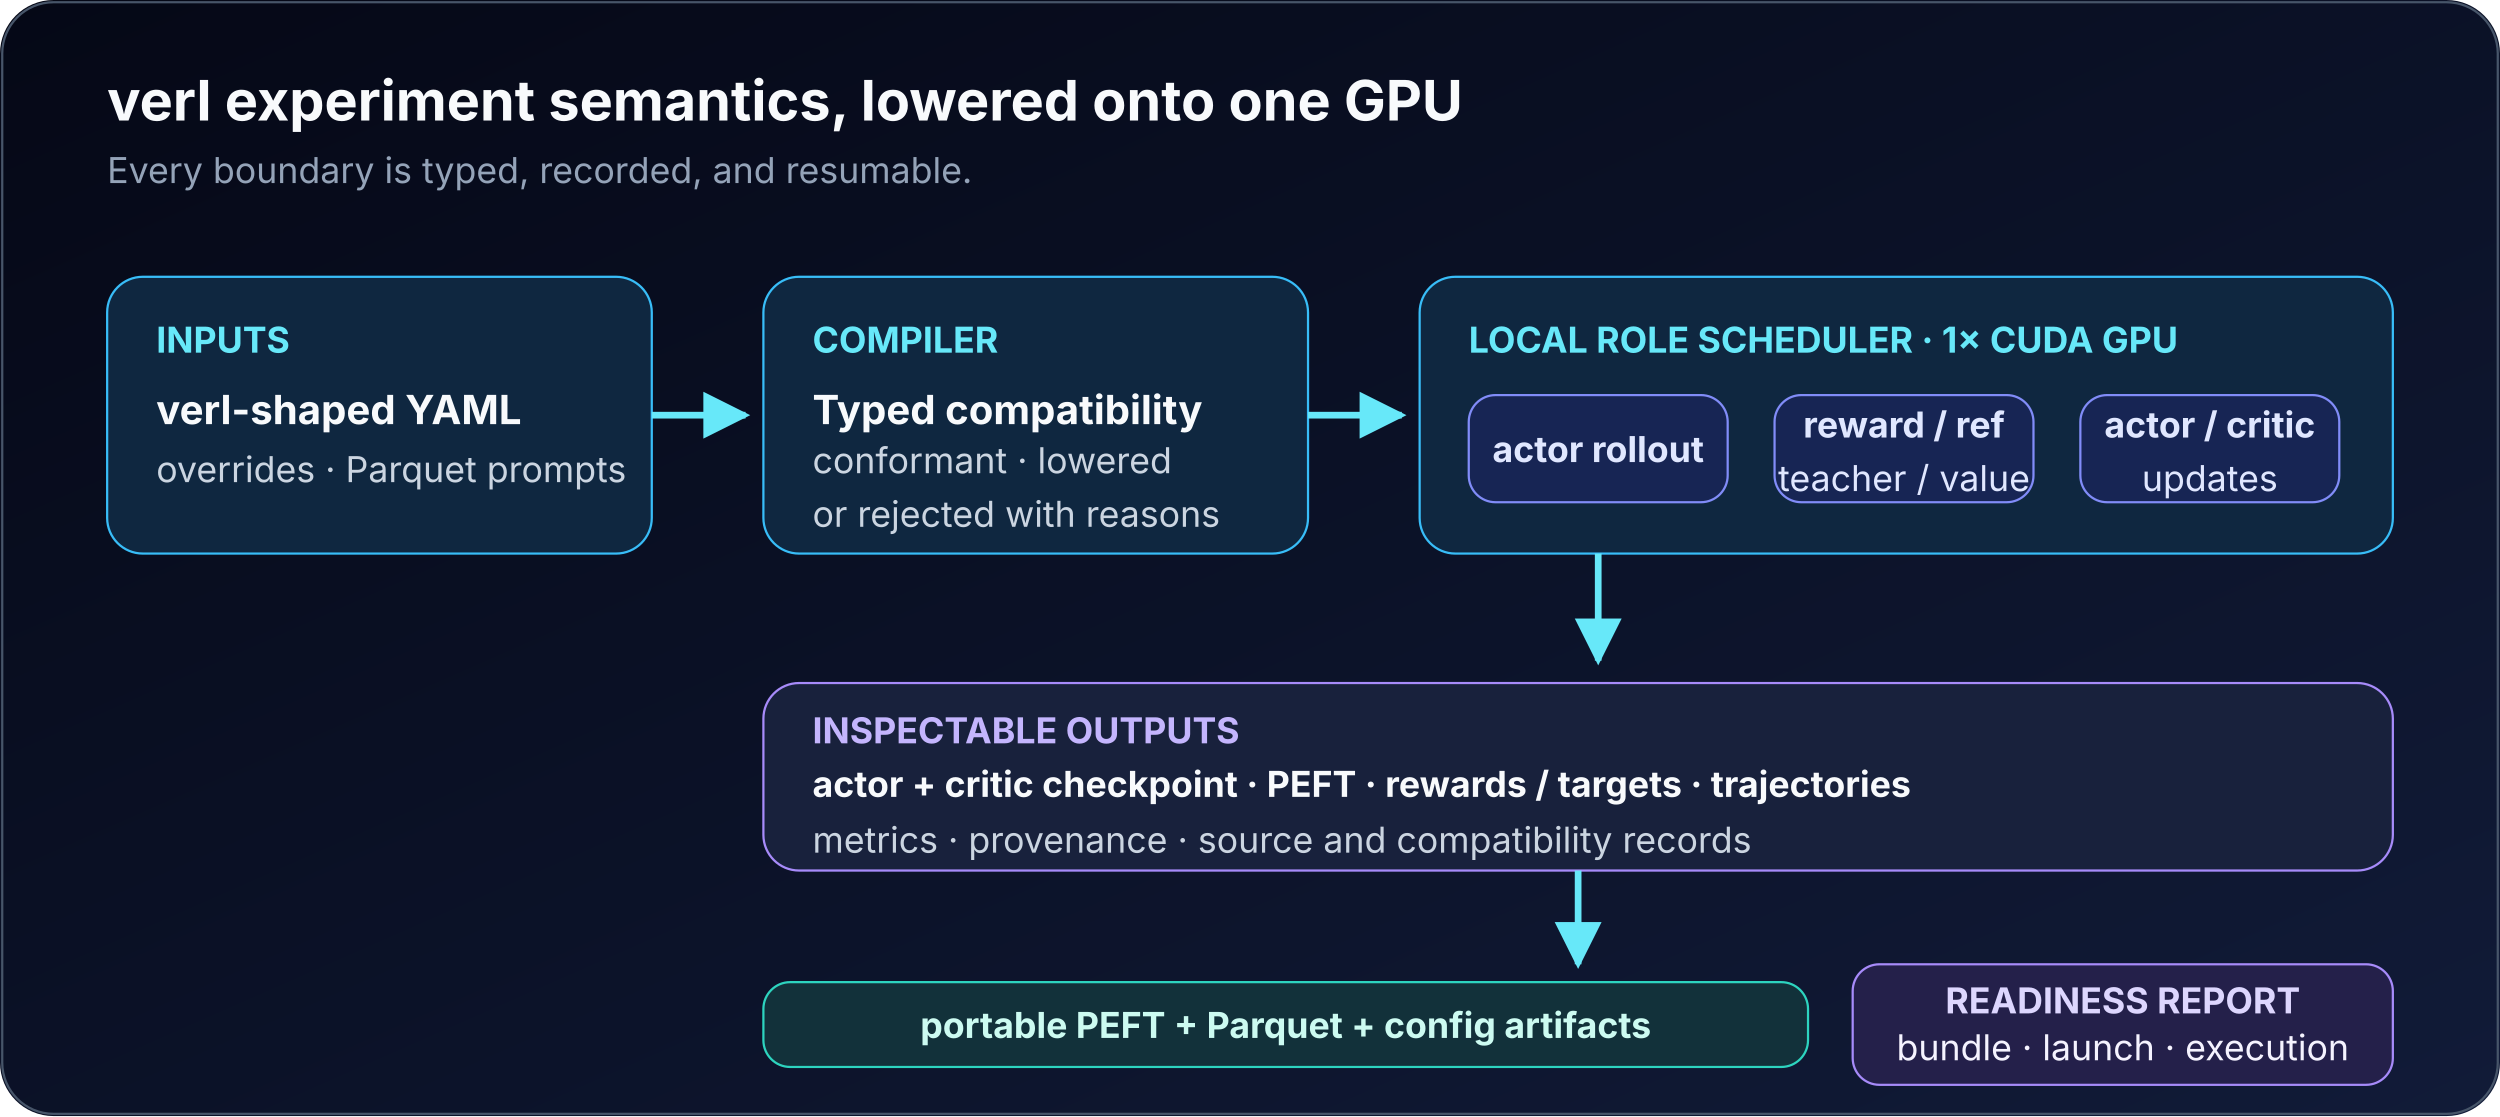
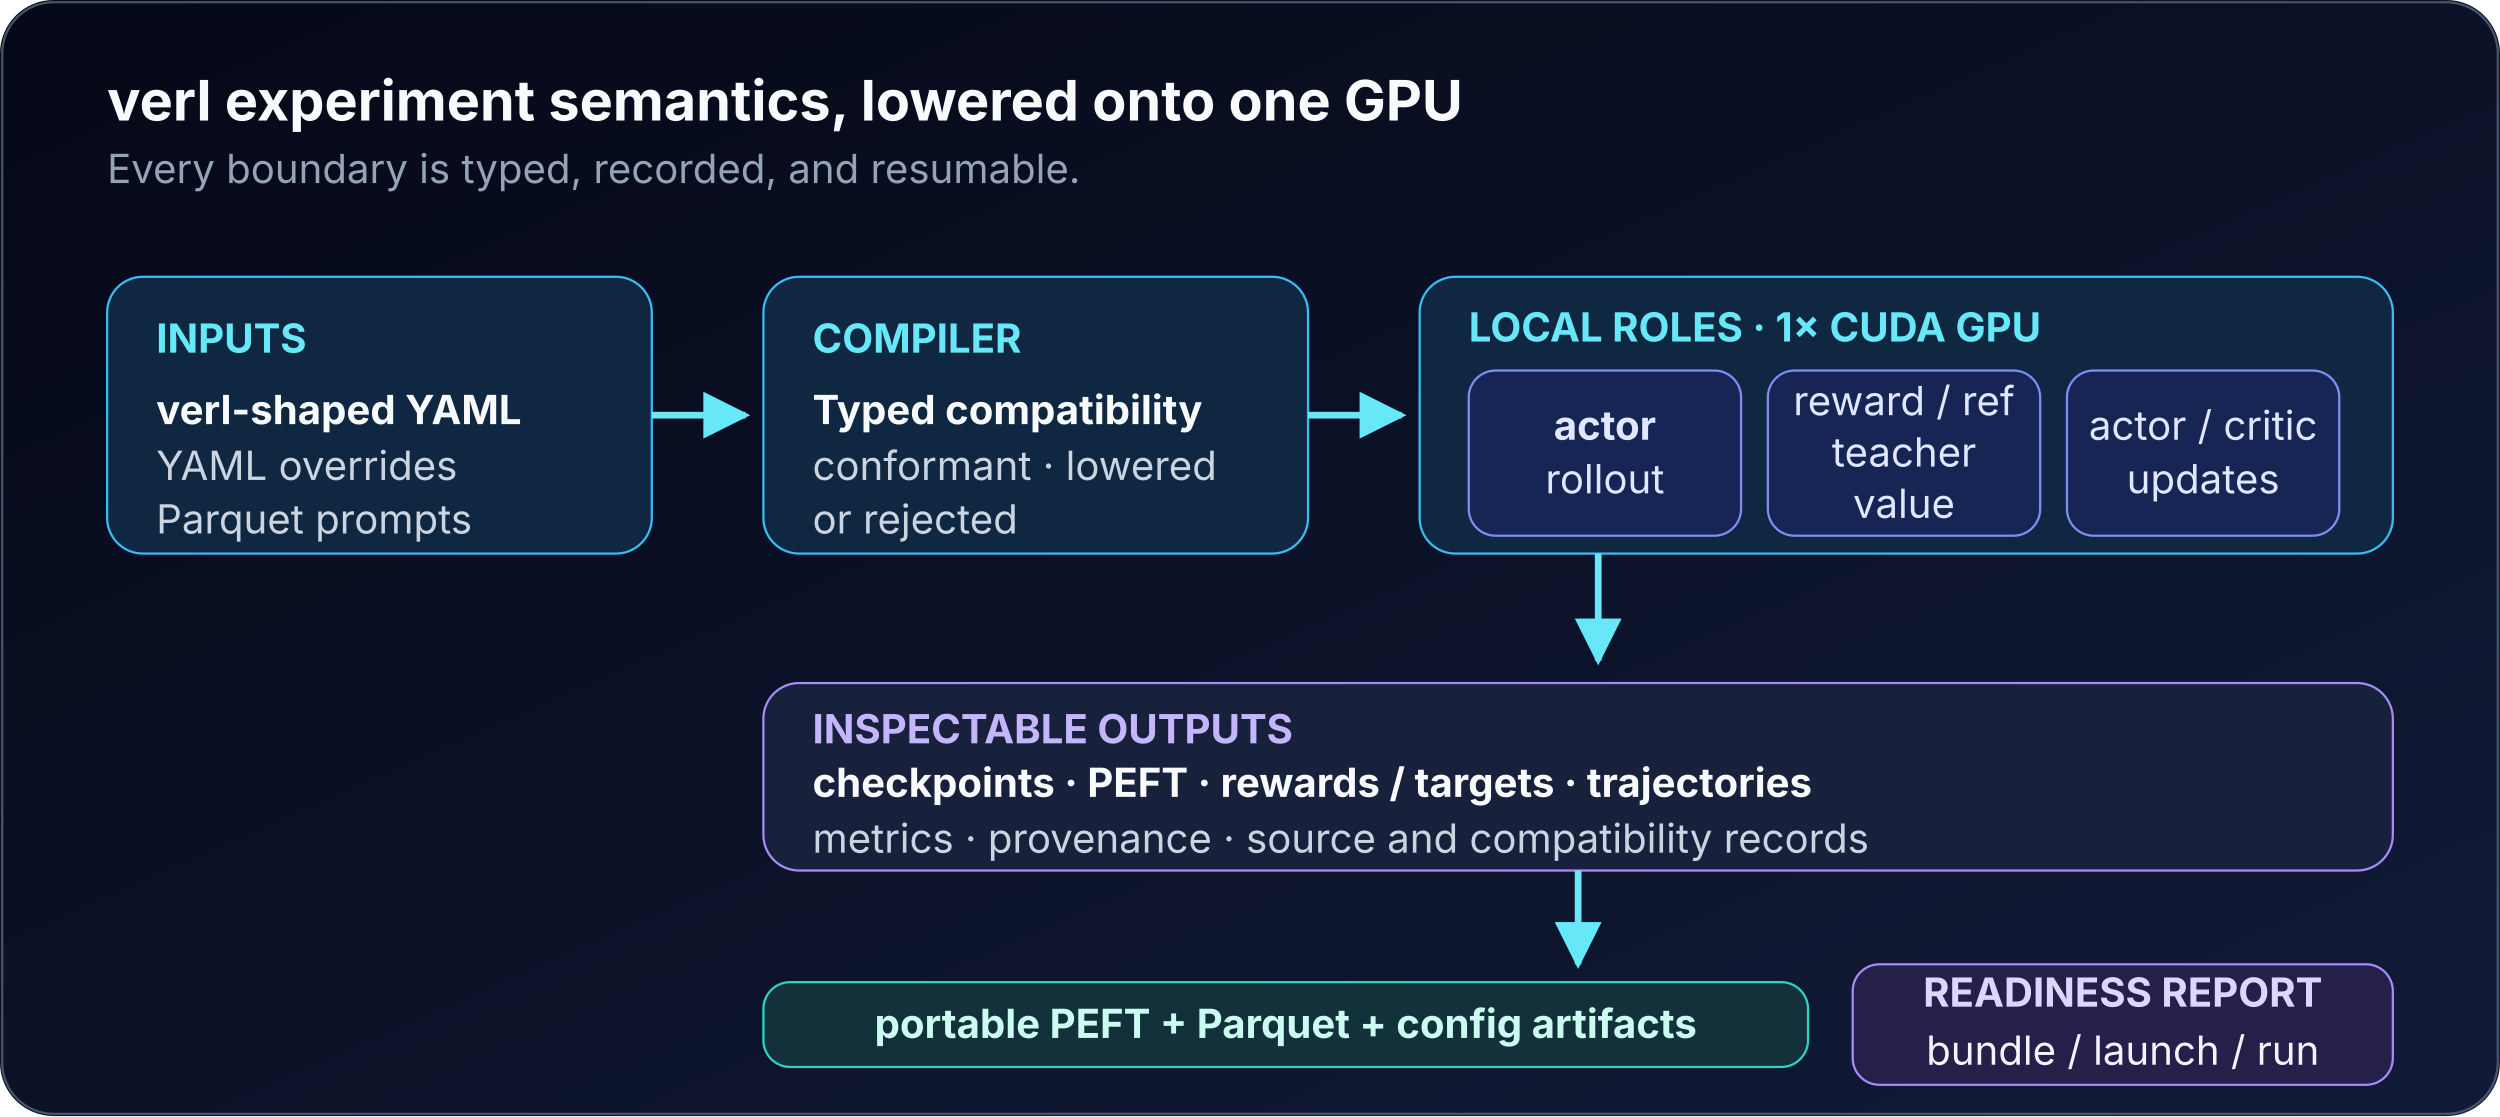
<svg xmlns="http://www.w3.org/2000/svg" viewBox="0 0 1120 500" role="img" aria-labelledby="title desc">
  <defs>
    <linearGradient id="bg" x1="0" y1="0" x2="1" y2="1">
      <stop stop-color="#050816" />
      <stop offset="1" stop-color="#111b38" />
    </linearGradient>
    <linearGradient id="accent" x1="0" y1="0" x2="1" y2="0">
      <stop stop-color="#22d3ee" />
      <stop offset="1" stop-color="#a78bfa" />
    </linearGradient>
    <marker id="arrow" viewBox="0 0 10 10" refX="9" refY="5" markerWidth="7" markerHeight="7" orient="auto-start-reverse">
      <path d="M0 0l10 5-10 5z" fill="#67e8f9" />
    </marker>
  </defs>
  <rect width="1120" height="500" rx="24" fill="url(#bg)" />
  <rect x="1" y="1" width="1118" height="498" rx="23" fill="none" stroke="#475569" />
  <g font-family="Inter,DejaVu Sans,Segoe UI,sans-serif">
    <text x="48" y="54" fill="#f8fafc" font-size="25" font-weight="750">verl experiment semantics, lowered onto one GPU</text>
-     <text x="48" y="82" fill="#94a3b8" font-size="16">Every boundary is typed, recorded, and resumable.</text>
+     <text x="48" y="82" fill="#94a3b8" font-size="18">Every boundary is typed, recorded, and resumable.</text>
    <g fill="#0f2740" stroke="#38bdf8">
      <rect x="48" y="124" width="244" height="124" rx="16" />
      <rect x="342" y="124" width="244" height="124" rx="16" />
      <rect x="636" y="124" width="436" height="124" rx="16" />
    </g>
-     <text x="70" y="158" fill="#67e8f9" font-size="16" font-weight="700">INPUTS</text>
+     <text x="70" y="158" fill="#67e8f9" font-size="18" font-weight="700">INPUTS</text>
    <text x="70" y="190" fill="#f8fafc" font-size="18" font-weight="700">verl-shaped YAML</text>
-     <text x="70" y="216" fill="#cbd5e1" font-size="16">overrides · Parquet prompts</text>
-     <text x="364" y="158" fill="#67e8f9" font-size="16" font-weight="700">COMPILER</text>
+     <text x="70" y="215" fill="#cbd5e1" font-size="18">YAML overrides</text>
+     <text x="70" y="239" fill="#cbd5e1" font-size="18">Parquet prompts</text>
+     <text x="364" y="158" fill="#67e8f9" font-size="18" font-weight="700">COMPILER</text>
    <text x="364" y="190" fill="#f8fafc" font-size="18" font-weight="700">Typed compatibility</text>
-     <text x="364" y="212" fill="#cbd5e1" font-size="16">conformant · lowered</text>
-     <text x="364" y="236" fill="#cbd5e1" font-size="16">or rejected with reasons</text>
-     <text x="658" y="158" fill="#67e8f9" font-size="16" font-weight="700">LOCAL ROLE SCHEDULER · 1× CUDA GPU</text>
+     <text x="364" y="215" fill="#cbd5e1" font-size="18">conformant · lowered</text>
+     <text x="364" y="239" fill="#cbd5e1" font-size="18">or rejected</text>
+     <text x="658" y="153" fill="#67e8f9" font-size="18" font-weight="700">LOCAL ROLES · 1× CUDA GPU</text>
    <g fill="#172554" stroke="#818cf8">
-       <rect x="658" y="177" width="116" height="48" rx="12" />
-       <rect x="795" y="177" width="116" height="48" rx="12" />
-       <rect x="932" y="177" width="116" height="48" rx="12" />
+       <rect x="658" y="166" width="122" height="74" rx="12" />
+       <rect x="792" y="166" width="122" height="74" rx="12" />
+       <rect x="926" y="166" width="122" height="74" rx="12" />
    </g>
-     <text x="716" y="207" text-anchor="middle" fill="#e0e7ff" font-size="16" font-weight="650">actor rollout</text>
-     <text x="853" y="196" text-anchor="middle" fill="#e0e7ff" font-size="16" font-weight="650">reward / ref</text>
-     <text x="853" y="220" text-anchor="middle" fill="#e0e7ff" font-size="16">teacher / value</text>
-     <text x="990" y="196" text-anchor="middle" fill="#e0e7ff" font-size="16" font-weight="650">actor / critic</text>
-     <text x="990" y="220" text-anchor="middle" fill="#e0e7ff" font-size="16">updates</text>
+     <text x="719" y="197" text-anchor="middle" fill="#e0e7ff" font-size="18" font-weight="650">actor</text>
+     <text x="719" y="221" text-anchor="middle" fill="#e0e7ff" font-size="18">rollout</text>
+     <text x="853" y="186" text-anchor="middle" fill="#e0e7ff" font-size="18">reward / ref</text>
+     <text x="853" y="209" text-anchor="middle" fill="#e0e7ff" font-size="18">teacher</text>
+     <text x="853" y="232" text-anchor="middle" fill="#e0e7ff" font-size="18">value</text>
+     <text x="987" y="197" text-anchor="middle" fill="#e0e7ff" font-size="18">actor / critic</text>
+     <text x="987" y="221" text-anchor="middle" fill="#e0e7ff" font-size="18">updates</text>
    <path d="M292 186h42" stroke="#67e8f9" stroke-width="3" marker-end="url(#arrow)" />
    <path d="M586 186h42" stroke="#67e8f9" stroke-width="3" marker-end="url(#arrow)" />
    <path d="M716 248v48" stroke="#67e8f9" stroke-width="3" marker-end="url(#arrow)" />
    <rect x="342" y="306" width="730" height="84" rx="16" fill="#18213c" stroke="#a78bfa" />
-     <text x="364" y="333" fill="#c4b5fd" font-size="16" font-weight="700">INSPECTABLE OUTPUTS</text>
-     <text x="364" y="357" fill="#f8fafc" font-size="16" font-weight="650">actor + critic checkpoint · PEFT · rewards / targets · trajectories</text>
-     <text x="364" y="382" fill="#cbd5e1" font-size="16">metrics · provenance · source and compatibility records</text>
+     <text x="364" y="333" fill="#c4b5fd" font-size="18" font-weight="700">INSPECTABLE OUTPUTS</text>
+     <text x="364" y="357" fill="#f8fafc" font-size="18" font-weight="650">checkpoints · PEFT · rewards / targets · trajectories</text>
+     <text x="364" y="382" fill="#cbd5e1" font-size="18">metrics · provenance · source and compatibility records</text>
    <path d="M707 390v42" stroke="#67e8f9" stroke-width="3" marker-end="url(#arrow)" />
    <rect x="342" y="440" width="468" height="38" rx="12" fill="#12313a" stroke="#2dd4bf" />
-     <text x="576" y="465" text-anchor="middle" fill="#ccfbf1" font-size="16" font-weight="700">portable PEFT + Parquet + config artifacts</text>
+     <text x="576" y="465" text-anchor="middle" fill="#ccfbf1" font-size="18" font-weight="700">portable PEFT + Parquet + config artifacts</text>
    <rect x="830" y="432" width="242" height="54" rx="12" fill="#24204a" stroke="#a78bfa" />
-     <text x="951" y="454" text-anchor="middle" fill="#ddd6fe" font-size="16" font-weight="750">READINESS REPORT</text>
-     <text x="951" y="475" text-anchor="middle" fill="#f5f3ff" font-size="16">bundle · launch · execution</text>
+     <text x="951" y="451" text-anchor="middle" fill="#ddd6fe" font-size="18" font-weight="750">READINESS REPORT</text>
+     <text x="951" y="477" text-anchor="middle" fill="#f5f3ff" font-size="18">bundle / launch / run</text>
  </g>
</svg>
